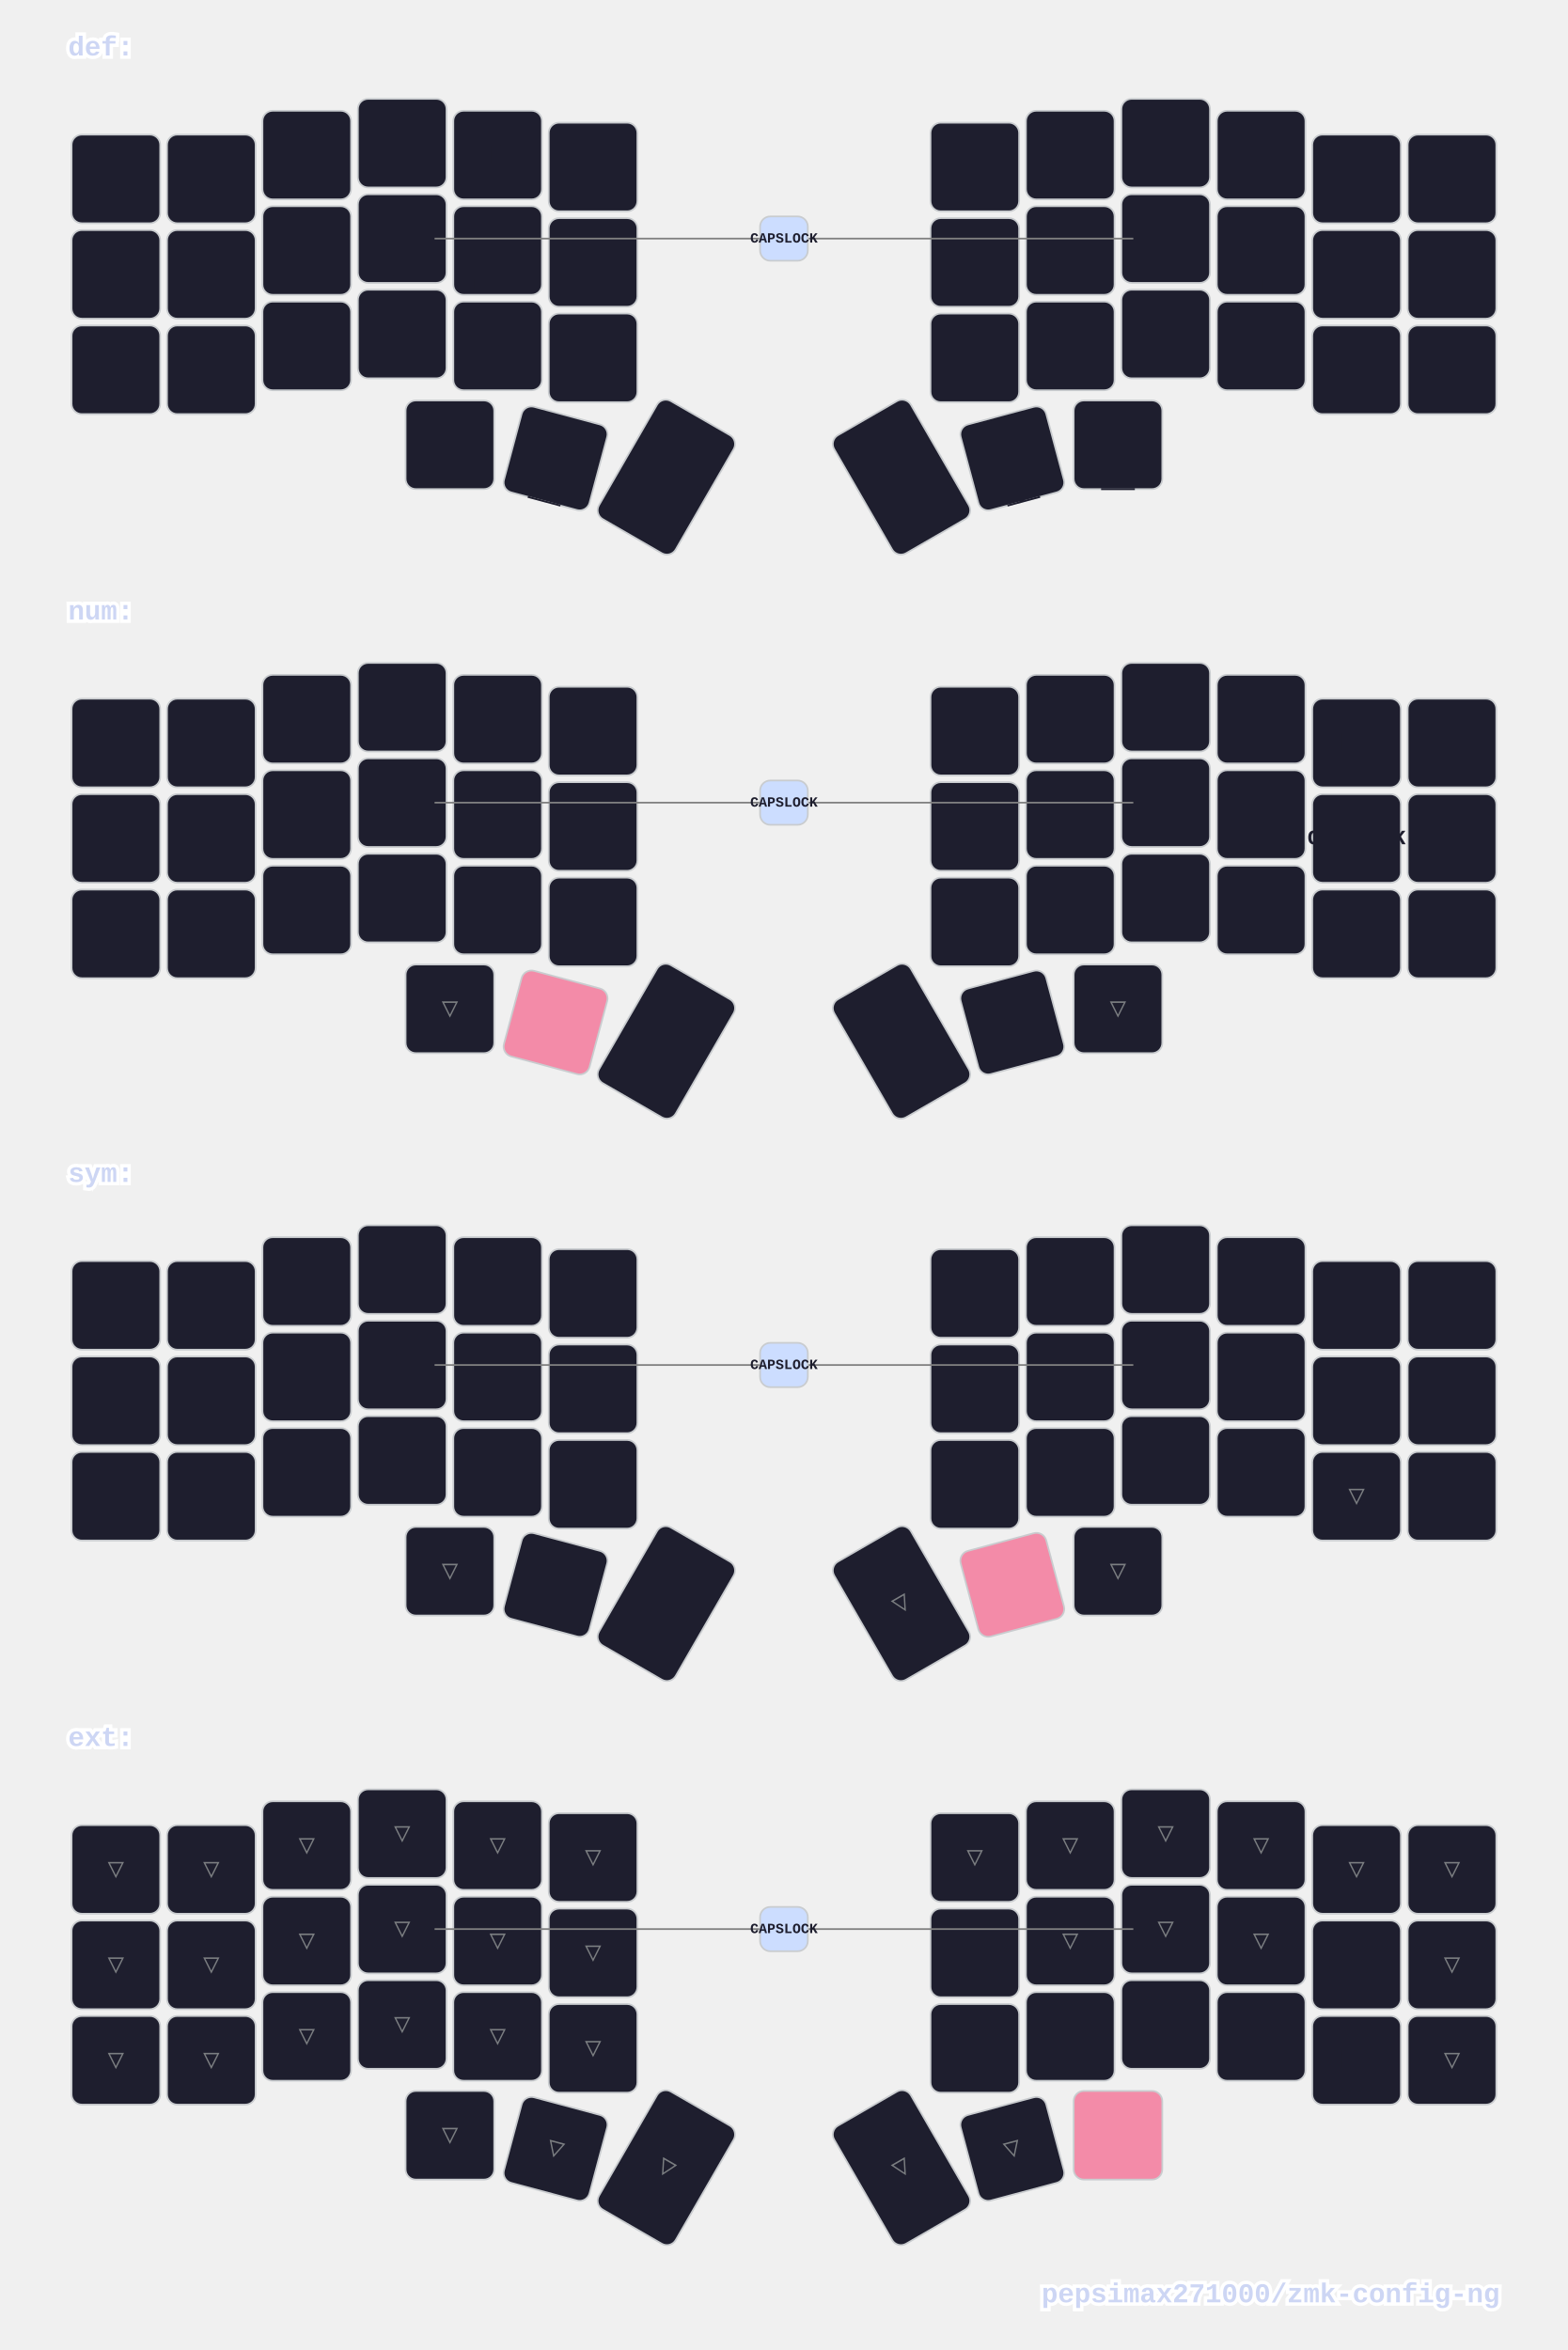
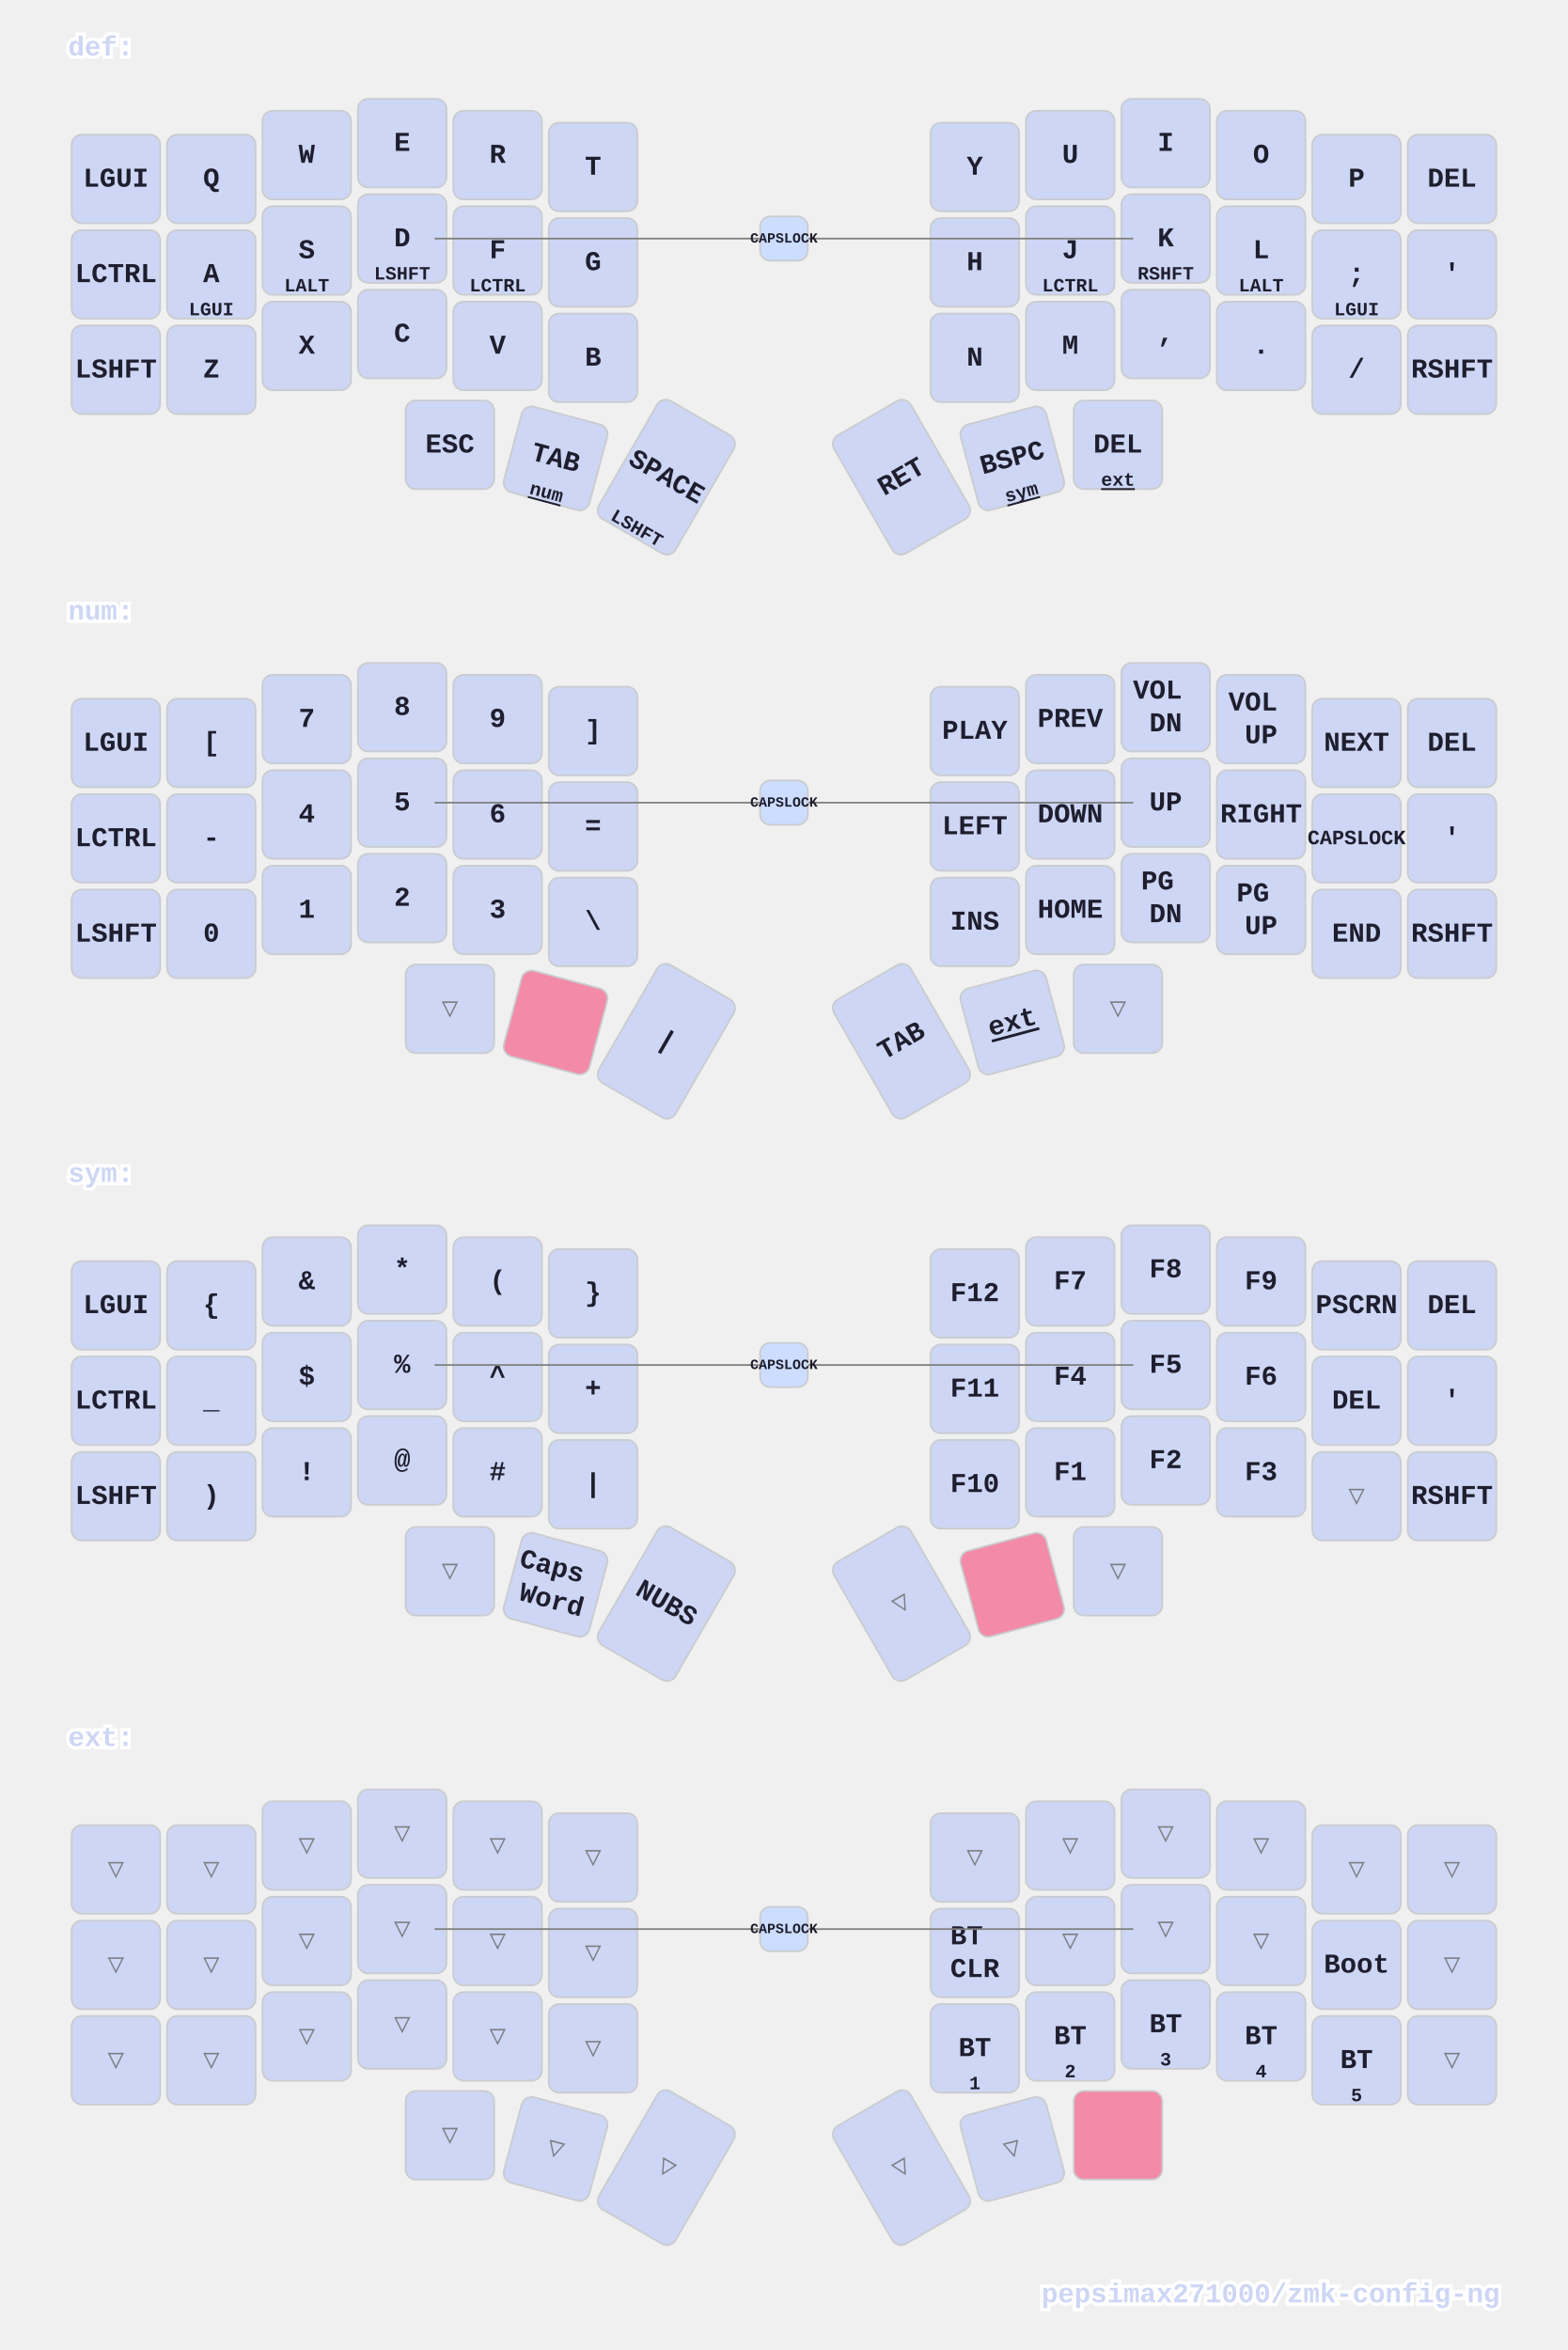
<svg xmlns="http://www.w3.org/2000/svg" width="920" height="1379" viewBox="0 0 920 1379" class="keymap">
  <style>/* inherit to force styles through use tags */
svg path {
    fill: inherit;
}

/* font and background color specifications */
svg.keymap {
    font-family: SFMono-Regular,Consolas,Liberation Mono,Menlo,monospace;
    font-size: 14px;
    font-kerning: normal;
    text-rendering: optimizeLegibility;
    fill: #24292e;
}

/* default key styling */
rect.key {
    fill: #f6f8fa;
}

rect.key, rect.combo {
    stroke: #c9cccf;
    stroke-width: 1;
}

/* default key side styling, only used is draw_key_sides is set */
rect.side {
    filter: brightness(90%);
}

/* color accent for combo boxes */
rect.combo, rect.combo-separate {
    fill: #cdf;
}

/* color accent for held keys */
rect.held, rect.combo.held {
    fill: #fdd;
}

/* color accent for ghost (optional) keys */
rect.ghost, rect.combo.ghost {
    stroke-dasharray: 4, 4;
    stroke-width: 2;
}

text {
    text-anchor: middle;
    dominant-baseline: middle;
}

/* styling for layer labels */
text.label {
    font-weight: bold;
    text-anchor: start;
    stroke: white;
    stroke-width: 4;
    paint-order: stroke;
}

/* styling for optional footer */
text.footer {
    text-anchor: end;
    dominant-baseline: auto;
    stroke: white;
    stroke-width: 4;
    paint-order: stroke;
}

/* styling for combo tap, and key non-tap label text */
text.combo, text.hold, text.shifted, text.left, text.right, text.tl, text.tr, text.bl, text.br {
    font-size: 11px;
}

text.hold, text.bl, text.br {
    text-anchor: middle;
    dominant-baseline: auto;
}

text.shifted, text.tl, text.tr {
    text-anchor: middle;
    dominant-baseline: hanging;
}

text.left, text.tl, text.bl {
    text-anchor: start;
}

text.right, text.tr, text.br {
    text-anchor: end;
}

text.layer-activator {
    text-decoration: underline;
}

/* styling for hold/shifted label text in combo box */
text.combo.hold, text.combo.shifted, text.combo.left, text.combo.right {
    font-size: 8px;
}

/* lighter symbol for transparent keys */
text.trans {
    fill: #7b7e81;
}

/* styling for combo dendrons */
path.combo {
    stroke-width: 1;
    stroke: gray;
    fill: none;
}

/* Start Tabler Icons Cleanup */
/* cannot use height/width with glyphs */
.icon-tabler &gt; path {
    fill: inherit;
    stroke: inherit;
    stroke-width: 2;
}
/* hide tabler's default box */
.icon-tabler &gt; path[stroke="none"][fill="none"] {
    visibility: hidden;
}
/* End Tabler Icons Cleanup */

/* For default sytles, see https://github.com/caksoylar/keymap-drawer/blob/main/keymap_drawer/config.py#L85 */

svg.keymap {
  font-family: Ubuntu Mono, Inconsolata, Consolas, Liberation Mono, Menlo, monospace;
  font-size: 16px;
  font-weight: bold;
  text-rendering: optimizeLegibility;
  fill: #1e1e2e;
}

/* Color accent for held keys
red = #f38ba8
green = #a6e3a1
blue = #89b4fa
yellow = #f9e2af
cyan = #94e2d5
magenta = #cba6f7
white = #cdd6f4
black = #11111b
grey = #1e1825
light grey = #9399b2
#fab387
*/
rect.key {
-     fill: #1e1e2e;
+     fill: #cdd6f4;
}
rect.held, rect.combo.held {
    fill: #f38ba8;
}
text.label, text.footer {
    fill: #cdd6f4;
}

/* Technique borrowed and extended from https://github.com/englmaxi/zmk-config/blob/master/keymap-drawer/config.yaml */
.sym_sub_text.tap {
  translate: -5px 2px;
  font-size: 20px;
}
.sym_sub_text.shifted {
  translate: 10px 13px;
  font-size: 10px;
  opacity: 1.0;
}
.combo.sym_sub_text.tap {
  translate: -1px 1px;
}
.combo.sym_sub_text.shifted {
  translate: 7px 5px;
  font-size: 10px;
  opacity: 1.0;
}

/* Toggle */
.toggle.shifted {
  translate: -10px 12px;
}

.toggle.hold {
  translate: 13px -23px;
}

/* Variant for tap-dances */
.tap_dance.tap {
  translate: -7px 0px;
  font-size: 12px;
}
.tap_dance.shifted {
  translate: 7px 17px;
  font-size: 12px;
  opacity: 1.0;
}

/* Variant for symbol next to symbol */
.sym_by_sym.tap {
  translate: -6px 0px;
}
.sym_by_sym.shifted {
  translate: 10px 12px;
  opacity: 1.0;
}

.combo.sym_by_sym.tap {
  translate: -35px 0px;
}
.combo.sym_by_sym.shifted {
  translate: 35px 20px;
  opacity: 1.0;
}

.combo.sym_by_sym.hold {
  visibility: hidden;
}

/* hide hold box for combo sym_by_sym */
.combo.sym_by_sym.hold &gt; path[stroke="none"][fill="none"] {
  visibility: hidden;
}
</style>
  <g transform="translate(40, 0)" class="layer-def">
    <text x="0" y="28" class="label" id="def">def:</text>
    <g transform="translate(0, 56)">
      <g transform="translate(28, 49)" class="key keypos-0">
        <rect rx="6" ry="6" x="-26" y="-26" width="52" height="52" class="key" />
        <text x="0" y="0" class="key tap">LGUI</text>
      </g>
      <g transform="translate(84, 49)" class="key keypos-1">
        <rect rx="6" ry="6" x="-26" y="-26" width="52" height="52" class="key" />
        <text x="0" y="0" class="key tap">Q</text>
      </g>
      <g transform="translate(140, 35)" class="key keypos-2">
        <rect rx="6" ry="6" x="-26" y="-26" width="52" height="52" class="key" />
        <text x="0" y="0" class="key tap">W</text>
      </g>
      <g transform="translate(196, 28)" class="key keypos-3">
        <rect rx="6" ry="6" x="-26" y="-26" width="52" height="52" class="key" />
        <text x="0" y="0" class="key tap">E</text>
      </g>
      <g transform="translate(252, 35)" class="key keypos-4">
        <rect rx="6" ry="6" x="-26" y="-26" width="52" height="52" class="key" />
        <text x="0" y="0" class="key tap">R</text>
      </g>
      <g transform="translate(308, 42)" class="key keypos-5">
        <rect rx="6" ry="6" x="-26" y="-26" width="52" height="52" class="key" />
        <text x="0" y="0" class="key tap">T</text>
      </g>
      <g transform="translate(532, 42)" class="key keypos-6">
        <rect rx="6" ry="6" x="-26" y="-26" width="52" height="52" class="key" />
        <text x="0" y="0" class="key tap">Y</text>
      </g>
      <g transform="translate(588, 35)" class="key keypos-7">
        <rect rx="6" ry="6" x="-26" y="-26" width="52" height="52" class="key" />
        <text x="0" y="0" class="key tap">U</text>
      </g>
      <g transform="translate(644, 28)" class="key keypos-8">
        <rect rx="6" ry="6" x="-26" y="-26" width="52" height="52" class="key" />
        <text x="0" y="0" class="key tap">I</text>
      </g>
      <g transform="translate(700, 35)" class="key keypos-9">
        <rect rx="6" ry="6" x="-26" y="-26" width="52" height="52" class="key" />
        <text x="0" y="0" class="key tap">O</text>
      </g>
      <g transform="translate(756, 49)" class="key keypos-10">
        <rect rx="6" ry="6" x="-26" y="-26" width="52" height="52" class="key" />
        <text x="0" y="0" class="key tap">P</text>
      </g>
      <g transform="translate(812, 49)" class="key keypos-11">
        <rect rx="6" ry="6" x="-26" y="-26" width="52" height="52" class="key" />
        <text x="0" y="0" class="key tap">DEL</text>
      </g>
      <g transform="translate(28, 105)" class="key keypos-12">
        <rect rx="6" ry="6" x="-26" y="-26" width="52" height="52" class="key" />
        <text x="0" y="0" class="key tap">LCTRL</text>
      </g>
      <g transform="translate(84, 105)" class="key keypos-13">
        <rect rx="6" ry="6" x="-26" y="-26" width="52" height="52" class="key" />
        <text x="0" y="0" class="key tap">A</text>
        <text x="0" y="24" class="key hold">LGUI</text>
      </g>
      <g transform="translate(140, 91)" class="key keypos-14">
        <rect rx="6" ry="6" x="-26" y="-26" width="52" height="52" class="key" />
        <text x="0" y="0" class="key tap">S</text>
        <text x="0" y="24" class="key hold">LALT</text>
      </g>
      <g transform="translate(196, 84)" class="key keypos-15">
        <rect rx="6" ry="6" x="-26" y="-26" width="52" height="52" class="key" />
        <text x="0" y="0" class="key tap">D</text>
        <text x="0" y="24" class="key hold">LSHFT</text>
      </g>
      <g transform="translate(252, 91)" class="key keypos-16">
        <rect rx="6" ry="6" x="-26" y="-26" width="52" height="52" class="key" />
        <text x="0" y="0" class="key tap">F</text>
        <text x="0" y="24" class="key hold">LCTRL</text>
      </g>
      <g transform="translate(308, 98)" class="key keypos-17">
        <rect rx="6" ry="6" x="-26" y="-26" width="52" height="52" class="key" />
        <text x="0" y="0" class="key tap">G</text>
      </g>
      <g transform="translate(532, 98)" class="key keypos-18">
        <rect rx="6" ry="6" x="-26" y="-26" width="52" height="52" class="key" />
        <text x="0" y="0" class="key tap">H</text>
      </g>
      <g transform="translate(588, 91)" class="key keypos-19">
        <rect rx="6" ry="6" x="-26" y="-26" width="52" height="52" class="key" />
        <text x="0" y="0" class="key tap">J</text>
        <text x="0" y="24" class="key hold">LCTRL</text>
      </g>
      <g transform="translate(644, 84)" class="key keypos-20">
        <rect rx="6" ry="6" x="-26" y="-26" width="52" height="52" class="key" />
        <text x="0" y="0" class="key tap">K</text>
        <text x="0" y="24" class="key hold">RSHFT</text>
      </g>
      <g transform="translate(700, 91)" class="key keypos-21">
        <rect rx="6" ry="6" x="-26" y="-26" width="52" height="52" class="key" />
        <text x="0" y="0" class="key tap">L</text>
        <text x="0" y="24" class="key hold">LALT</text>
      </g>
      <g transform="translate(756, 105)" class="key keypos-22">
        <rect rx="6" ry="6" x="-26" y="-26" width="52" height="52" class="key" />
        <text x="0" y="0" class="key tap">;</text>
        <text x="0" y="24" class="key hold">LGUI</text>
      </g>
      <g transform="translate(812, 105)" class="key keypos-23">
        <rect rx="6" ry="6" x="-26" y="-26" width="52" height="52" class="key" />
        <text x="0" y="0" class="key tap">'</text>
      </g>
      <g transform="translate(28, 161)" class="key keypos-24">
        <rect rx="6" ry="6" x="-26" y="-26" width="52" height="52" class="key" />
        <text x="0" y="0" class="key tap">LSHFT</text>
      </g>
      <g transform="translate(84, 161)" class="key keypos-25">
        <rect rx="6" ry="6" x="-26" y="-26" width="52" height="52" class="key" />
        <text x="0" y="0" class="key tap">Z</text>
      </g>
      <g transform="translate(140, 147)" class="key keypos-26">
        <rect rx="6" ry="6" x="-26" y="-26" width="52" height="52" class="key" />
        <text x="0" y="0" class="key tap">X</text>
      </g>
      <g transform="translate(196, 140)" class="key keypos-27">
        <rect rx="6" ry="6" x="-26" y="-26" width="52" height="52" class="key" />
        <text x="0" y="0" class="key tap">C</text>
      </g>
      <g transform="translate(252, 147)" class="key keypos-28">
        <rect rx="6" ry="6" x="-26" y="-26" width="52" height="52" class="key" />
        <text x="0" y="0" class="key tap">V</text>
      </g>
      <g transform="translate(308, 154)" class="key keypos-29">
        <rect rx="6" ry="6" x="-26" y="-26" width="52" height="52" class="key" />
        <text x="0" y="0" class="key tap">B</text>
      </g>
      <g transform="translate(532, 154)" class="key keypos-30">
        <rect rx="6" ry="6" x="-26" y="-26" width="52" height="52" class="key" />
        <text x="0" y="0" class="key tap">N</text>
      </g>
      <g transform="translate(588, 147)" class="key keypos-31">
        <rect rx="6" ry="6" x="-26" y="-26" width="52" height="52" class="key" />
        <text x="0" y="0" class="key tap">M</text>
      </g>
      <g transform="translate(644, 140)" class="key keypos-32">
        <rect rx="6" ry="6" x="-26" y="-26" width="52" height="52" class="key" />
        <text x="0" y="0" class="key tap">,</text>
      </g>
      <g transform="translate(700, 147)" class="key keypos-33">
        <rect rx="6" ry="6" x="-26" y="-26" width="52" height="52" class="key" />
        <text x="0" y="0" class="key tap">.</text>
      </g>
      <g transform="translate(756, 161)" class="key keypos-34">
        <rect rx="6" ry="6" x="-26" y="-26" width="52" height="52" class="key" />
        <text x="0" y="0" class="key tap">/</text>
      </g>
      <g transform="translate(812, 161)" class="key keypos-35">
        <rect rx="6" ry="6" x="-26" y="-26" width="52" height="52" class="key" />
        <text x="0" y="0" class="key tap">RSHFT</text>
      </g>
      <g transform="translate(224, 205)" class="key keypos-36">
        <rect rx="6" ry="6" x="-26" y="-26" width="52" height="52" class="key" />
        <text x="0" y="0" class="key tap">ESC</text>
      </g>
      <g transform="translate(286, 213) rotate(15.0)" class="key keypos-37">
        <rect rx="6" ry="6" x="-26" y="-26" width="52" height="52" class="key" />
        <text x="0" y="0" class="key tap">TAB</text>
        <a href="#num">
          <text x="0" y="24" class="key hold layer-activator">num</text>
        </a>
      </g>
      <g transform="translate(351, 224) rotate(30.0)" class="key keypos-38">
        <rect rx="6" ry="6" x="-26" y="-40" width="52" height="80" class="key" />
        <text x="0" y="0" class="key tap">SPACE</text>
        <text x="0" y="38" class="key hold">LSHFT</text>
      </g>
      <g transform="translate(489, 224) rotate(-30.0)" class="key keypos-39">
        <rect rx="6" ry="6" x="-26" y="-40" width="52" height="80" class="key" />
        <text x="0" y="0" class="key tap">RET</text>
      </g>
      <g transform="translate(554, 213) rotate(-15.0)" class="key keypos-40">
        <rect rx="6" ry="6" x="-26" y="-26" width="52" height="52" class="key" />
        <text x="0" y="0" class="key tap">BSPC</text>
        <a href="#sym">
          <text x="0" y="24" class="key hold layer-activator">sym</text>
        </a>
      </g>
      <g transform="translate(616, 205)" class="key keypos-41">
        <rect rx="6" ry="6" x="-26" y="-26" width="52" height="52" class="key" />
        <text x="0" y="0" class="key tap">DEL</text>
        <a href="#ext">
          <text x="0" y="24" class="key hold layer-activator">ext</text>
        </a>
      </g>
      <g class="combo combopos-0">
        <path d="M420,84 l-205,0" class="combo" />
        <path d="M420,84 l205,0" class="combo" />
        <rect rx="6" ry="6" x="406" y="71" width="28" height="26" class="combo" />
        <text x="420" y="84" class="combo tap">
          <tspan style="font-size: 75%">CAPSLOCK</tspan>
        </text>
      </g>
    </g>
  </g>
  <g transform="translate(40, 331)" class="layer-num">
    <text x="0" y="28" class="label" id="num">num:</text>
    <g transform="translate(0, 56)">
      <g transform="translate(28, 49)" class="key keypos-0">
        <rect rx="6" ry="6" x="-26" y="-26" width="52" height="52" class="key" />
        <text x="0" y="0" class="key tap">LGUI</text>
      </g>
      <g transform="translate(84, 49)" class="key keypos-1">
        <rect rx="6" ry="6" x="-26" y="-26" width="52" height="52" class="key" />
        <text x="0" y="0" class="key tap">[</text>
      </g>
      <g transform="translate(140, 35)" class="key keypos-2">
        <rect rx="6" ry="6" x="-26" y="-26" width="52" height="52" class="key" />
        <text x="0" y="0" class="key tap">7</text>
      </g>
      <g transform="translate(196, 28)" class="key keypos-3">
        <rect rx="6" ry="6" x="-26" y="-26" width="52" height="52" class="key" />
        <text x="0" y="0" class="key tap">8</text>
      </g>
      <g transform="translate(252, 35)" class="key keypos-4">
        <rect rx="6" ry="6" x="-26" y="-26" width="52" height="52" class="key" />
        <text x="0" y="0" class="key tap">9</text>
      </g>
      <g transform="translate(308, 42)" class="key keypos-5">
        <rect rx="6" ry="6" x="-26" y="-26" width="52" height="52" class="key" />
        <text x="0" y="0" class="key tap">]</text>
      </g>
      <g transform="translate(532, 42)" class="key keypos-6">
        <rect rx="6" ry="6" x="-26" y="-26" width="52" height="52" class="key" />
        <text x="0" y="0" class="key tap">PLAY</text>
      </g>
      <g transform="translate(588, 35)" class="key keypos-7">
        <rect rx="6" ry="6" x="-26" y="-26" width="52" height="52" class="key" />
        <text x="0" y="0" class="key tap">PREV</text>
      </g>
      <g transform="translate(644, 28)" class="key keypos-8">
        <rect rx="6" ry="6" x="-26" y="-26" width="52" height="52" class="key" />
        <text x="0" y="0" class="key tap">
          <tspan x="0" dy="-0.6em">VOL</tspan>
          <tspan x="0" dy="1.2em">DN</tspan>
        </text>
      </g>
      <g transform="translate(700, 35)" class="key keypos-9">
        <rect rx="6" ry="6" x="-26" y="-26" width="52" height="52" class="key" />
        <text x="0" y="0" class="key tap">
          <tspan x="0" dy="-0.6em">VOL</tspan>
          <tspan x="0" dy="1.2em">UP</tspan>
        </text>
      </g>
      <g transform="translate(756, 49)" class="key keypos-10">
        <rect rx="6" ry="6" x="-26" y="-26" width="52" height="52" class="key" />
        <text x="0" y="0" class="key tap">NEXT</text>
      </g>
      <g transform="translate(812, 49)" class="key keypos-11">
        <rect rx="6" ry="6" x="-26" y="-26" width="52" height="52" class="key" />
        <text x="0" y="0" class="key tap">DEL</text>
      </g>
      <g transform="translate(28, 105)" class="key keypos-12">
        <rect rx="6" ry="6" x="-26" y="-26" width="52" height="52" class="key" />
        <text x="0" y="0" class="key tap">LCTRL</text>
      </g>
      <g transform="translate(84, 105)" class="key keypos-13">
        <rect rx="6" ry="6" x="-26" y="-26" width="52" height="52" class="key" />
        <text x="0" y="0" class="key tap">-</text>
      </g>
      <g transform="translate(140, 91)" class="key keypos-14">
        <rect rx="6" ry="6" x="-26" y="-26" width="52" height="52" class="key" />
        <text x="0" y="0" class="key tap">4</text>
      </g>
      <g transform="translate(196, 84)" class="key keypos-15">
        <rect rx="6" ry="6" x="-26" y="-26" width="52" height="52" class="key" />
        <text x="0" y="0" class="key tap">5</text>
      </g>
      <g transform="translate(252, 91)" class="key keypos-16">
        <rect rx="6" ry="6" x="-26" y="-26" width="52" height="52" class="key" />
        <text x="0" y="0" class="key tap">6</text>
      </g>
      <g transform="translate(308, 98)" class="key keypos-17">
        <rect rx="6" ry="6" x="-26" y="-26" width="52" height="52" class="key" />
        <text x="0" y="0" class="key tap">=</text>
      </g>
      <g transform="translate(532, 98)" class="key keypos-18">
        <rect rx="6" ry="6" x="-26" y="-26" width="52" height="52" class="key" />
        <text x="0" y="0" class="key tap">LEFT</text>
      </g>
      <g transform="translate(588, 91)" class="key keypos-19">
        <rect rx="6" ry="6" x="-26" y="-26" width="52" height="52" class="key" />
        <text x="0" y="0" class="key tap">DOWN</text>
      </g>
      <g transform="translate(644, 84)" class="key keypos-20">
        <rect rx="6" ry="6" x="-26" y="-26" width="52" height="52" class="key" />
        <text x="0" y="0" class="key tap">UP</text>
      </g>
      <g transform="translate(700, 91)" class="key keypos-21">
        <rect rx="6" ry="6" x="-26" y="-26" width="52" height="52" class="key" />
        <text x="0" y="0" class="key tap">RIGHT</text>
      </g>
      <g transform="translate(756, 105)" class="key keypos-22">
        <rect rx="6" ry="6" x="-26" y="-26" width="52" height="52" class="key" />
        <text x="0" y="0" class="key tap">
          <tspan style="font-size: 75%">CAPSLOCK</tspan>
        </text>
      </g>
      <g transform="translate(812, 105)" class="key keypos-23">
        <rect rx="6" ry="6" x="-26" y="-26" width="52" height="52" class="key" />
        <text x="0" y="0" class="key tap">'</text>
      </g>
      <g transform="translate(28, 161)" class="key keypos-24">
        <rect rx="6" ry="6" x="-26" y="-26" width="52" height="52" class="key" />
        <text x="0" y="0" class="key tap">LSHFT</text>
      </g>
      <g transform="translate(84, 161)" class="key keypos-25">
        <rect rx="6" ry="6" x="-26" y="-26" width="52" height="52" class="key" />
        <text x="0" y="0" class="key tap">0</text>
      </g>
      <g transform="translate(140, 147)" class="key keypos-26">
        <rect rx="6" ry="6" x="-26" y="-26" width="52" height="52" class="key" />
        <text x="0" y="0" class="key tap">1</text>
      </g>
      <g transform="translate(196, 140)" class="key keypos-27">
        <rect rx="6" ry="6" x="-26" y="-26" width="52" height="52" class="key" />
        <text x="0" y="0" class="key tap">2</text>
      </g>
      <g transform="translate(252, 147)" class="key keypos-28">
        <rect rx="6" ry="6" x="-26" y="-26" width="52" height="52" class="key" />
        <text x="0" y="0" class="key tap">3</text>
      </g>
      <g transform="translate(308, 154)" class="key keypos-29">
        <rect rx="6" ry="6" x="-26" y="-26" width="52" height="52" class="key" />
        <text x="0" y="0" class="key tap">\</text>
      </g>
      <g transform="translate(532, 154)" class="key keypos-30">
        <rect rx="6" ry="6" x="-26" y="-26" width="52" height="52" class="key" />
        <text x="0" y="0" class="key tap">INS</text>
      </g>
      <g transform="translate(588, 147)" class="key keypos-31">
        <rect rx="6" ry="6" x="-26" y="-26" width="52" height="52" class="key" />
        <text x="0" y="0" class="key tap">HOME</text>
      </g>
      <g transform="translate(644, 140)" class="key keypos-32">
        <rect rx="6" ry="6" x="-26" y="-26" width="52" height="52" class="key" />
        <text x="0" y="0" class="key tap">
          <tspan x="0" dy="-0.6em">PG</tspan>
          <tspan x="0" dy="1.2em">DN</tspan>
        </text>
      </g>
      <g transform="translate(700, 147)" class="key keypos-33">
        <rect rx="6" ry="6" x="-26" y="-26" width="52" height="52" class="key" />
        <text x="0" y="0" class="key tap">
          <tspan x="0" dy="-0.6em">PG</tspan>
          <tspan x="0" dy="1.2em">UP</tspan>
        </text>
      </g>
      <g transform="translate(756, 161)" class="key keypos-34">
        <rect rx="6" ry="6" x="-26" y="-26" width="52" height="52" class="key" />
        <text x="0" y="0" class="key tap">END</text>
      </g>
      <g transform="translate(812, 161)" class="key keypos-35">
        <rect rx="6" ry="6" x="-26" y="-26" width="52" height="52" class="key" />
        <text x="0" y="0" class="key tap">RSHFT</text>
      </g>
      <g transform="translate(224, 205)" class="key trans keypos-36">
        <rect rx="6" ry="6" x="-26" y="-26" width="52" height="52" class="key trans" />
        <text x="0" y="0" class="key trans tap">▽</text>
      </g>
      <g transform="translate(286, 213) rotate(15.0)" class="key held keypos-37">
        <rect rx="6" ry="6" x="-26" y="-26" width="52" height="52" class="key held" />
      </g>
      <g transform="translate(351, 224) rotate(30.0)" class="key keypos-38">
        <rect rx="6" ry="6" x="-26" y="-40" width="52" height="80" class="key" />
        <text x="0" y="0" class="key tap">|</text>
      </g>
      <g transform="translate(489, 224) rotate(-30.0)" class="key keypos-39">
        <rect rx="6" ry="6" x="-26" y="-40" width="52" height="80" class="key" />
        <text x="0" y="0" class="key tap">TAB</text>
      </g>
      <g transform="translate(554, 213) rotate(-15.0)" class="key keypos-40">
        <rect rx="6" ry="6" x="-26" y="-26" width="52" height="52" class="key" />
        <a href="#ext">
          <text x="0" y="0" class="key tap layer-activator">ext</text>
        </a>
      </g>
      <g transform="translate(616, 205)" class="key trans keypos-41">
        <rect rx="6" ry="6" x="-26" y="-26" width="52" height="52" class="key trans" />
        <text x="0" y="0" class="key trans tap">▽</text>
      </g>
      <g class="combo combopos-0">
        <path d="M420,84 l-205,0" class="combo" />
        <path d="M420,84 l205,0" class="combo" />
        <rect rx="6" ry="6" x="406" y="71" width="28" height="26" class="combo" />
        <text x="420" y="84" class="combo tap">
          <tspan style="font-size: 75%">CAPSLOCK</tspan>
        </text>
      </g>
    </g>
  </g>
  <g transform="translate(40, 661)" class="layer-sym">
    <text x="0" y="28" class="label" id="sym">sym:</text>
    <g transform="translate(0, 56)">
      <g transform="translate(28, 49)" class="key keypos-0">
        <rect rx="6" ry="6" x="-26" y="-26" width="52" height="52" class="key" />
        <text x="0" y="0" class="key tap">LGUI</text>
      </g>
      <g transform="translate(84, 49)" class="key keypos-1">
        <rect rx="6" ry="6" x="-26" y="-26" width="52" height="52" class="key" />
        <text x="0" y="0" class="key tap">{</text>
      </g>
      <g transform="translate(140, 35)" class="key keypos-2">
        <rect rx="6" ry="6" x="-26" y="-26" width="52" height="52" class="key" />
        <text x="0" y="0" class="key tap">&amp;</text>
      </g>
      <g transform="translate(196, 28)" class="key keypos-3">
        <rect rx="6" ry="6" x="-26" y="-26" width="52" height="52" class="key" />
        <text x="0" y="0" class="key tap">*</text>
      </g>
      <g transform="translate(252, 35)" class="key keypos-4">
        <rect rx="6" ry="6" x="-26" y="-26" width="52" height="52" class="key" />
        <text x="0" y="0" class="key tap">(</text>
      </g>
      <g transform="translate(308, 42)" class="key keypos-5">
        <rect rx="6" ry="6" x="-26" y="-26" width="52" height="52" class="key" />
        <text x="0" y="0" class="key tap">}</text>
      </g>
      <g transform="translate(532, 42)" class="key keypos-6">
        <rect rx="6" ry="6" x="-26" y="-26" width="52" height="52" class="key" />
        <text x="0" y="0" class="key tap">F12</text>
      </g>
      <g transform="translate(588, 35)" class="key keypos-7">
        <rect rx="6" ry="6" x="-26" y="-26" width="52" height="52" class="key" />
        <text x="0" y="0" class="key tap">F7</text>
      </g>
      <g transform="translate(644, 28)" class="key keypos-8">
        <rect rx="6" ry="6" x="-26" y="-26" width="52" height="52" class="key" />
        <text x="0" y="0" class="key tap">F8</text>
      </g>
      <g transform="translate(700, 35)" class="key keypos-9">
        <rect rx="6" ry="6" x="-26" y="-26" width="52" height="52" class="key" />
        <text x="0" y="0" class="key tap">F9</text>
      </g>
      <g transform="translate(756, 49)" class="key keypos-10">
        <rect rx="6" ry="6" x="-26" y="-26" width="52" height="52" class="key" />
        <text x="0" y="0" class="key tap">PSCRN</text>
      </g>
      <g transform="translate(812, 49)" class="key keypos-11">
        <rect rx="6" ry="6" x="-26" y="-26" width="52" height="52" class="key" />
        <text x="0" y="0" class="key tap">DEL</text>
      </g>
      <g transform="translate(28, 105)" class="key keypos-12">
        <rect rx="6" ry="6" x="-26" y="-26" width="52" height="52" class="key" />
        <text x="0" y="0" class="key tap">LCTRL</text>
      </g>
      <g transform="translate(84, 105)" class="key keypos-13">
        <rect rx="6" ry="6" x="-26" y="-26" width="52" height="52" class="key" />
        <text x="0" y="0" class="key tap">_</text>
      </g>
      <g transform="translate(140, 91)" class="key keypos-14">
        <rect rx="6" ry="6" x="-26" y="-26" width="52" height="52" class="key" />
        <text x="0" y="0" class="key tap">$</text>
      </g>
      <g transform="translate(196, 84)" class="key keypos-15">
        <rect rx="6" ry="6" x="-26" y="-26" width="52" height="52" class="key" />
        <text x="0" y="0" class="key tap">%</text>
      </g>
      <g transform="translate(252, 91)" class="key keypos-16">
        <rect rx="6" ry="6" x="-26" y="-26" width="52" height="52" class="key" />
        <text x="0" y="0" class="key tap">^</text>
      </g>
      <g transform="translate(308, 98)" class="key keypos-17">
        <rect rx="6" ry="6" x="-26" y="-26" width="52" height="52" class="key" />
        <text x="0" y="0" class="key tap">+</text>
      </g>
      <g transform="translate(532, 98)" class="key keypos-18">
        <rect rx="6" ry="6" x="-26" y="-26" width="52" height="52" class="key" />
        <text x="0" y="0" class="key tap">F11</text>
      </g>
      <g transform="translate(588, 91)" class="key keypos-19">
        <rect rx="6" ry="6" x="-26" y="-26" width="52" height="52" class="key" />
        <text x="0" y="0" class="key tap">F4</text>
      </g>
      <g transform="translate(644, 84)" class="key keypos-20">
        <rect rx="6" ry="6" x="-26" y="-26" width="52" height="52" class="key" />
        <text x="0" y="0" class="key tap">F5</text>
      </g>
      <g transform="translate(700, 91)" class="key keypos-21">
        <rect rx="6" ry="6" x="-26" y="-26" width="52" height="52" class="key" />
        <text x="0" y="0" class="key tap">F6</text>
      </g>
      <g transform="translate(756, 105)" class="key keypos-22">
        <rect rx="6" ry="6" x="-26" y="-26" width="52" height="52" class="key" />
        <text x="0" y="0" class="key tap">DEL</text>
      </g>
      <g transform="translate(812, 105)" class="key keypos-23">
        <rect rx="6" ry="6" x="-26" y="-26" width="52" height="52" class="key" />
        <text x="0" y="0" class="key tap">'</text>
      </g>
      <g transform="translate(28, 161)" class="key keypos-24">
        <rect rx="6" ry="6" x="-26" y="-26" width="52" height="52" class="key" />
        <text x="0" y="0" class="key tap">LSHFT</text>
      </g>
      <g transform="translate(84, 161)" class="key keypos-25">
        <rect rx="6" ry="6" x="-26" y="-26" width="52" height="52" class="key" />
        <text x="0" y="0" class="key tap">)</text>
      </g>
      <g transform="translate(140, 147)" class="key keypos-26">
        <rect rx="6" ry="6" x="-26" y="-26" width="52" height="52" class="key" />
        <text x="0" y="0" class="key tap">!</text>
      </g>
      <g transform="translate(196, 140)" class="key keypos-27">
        <rect rx="6" ry="6" x="-26" y="-26" width="52" height="52" class="key" />
        <text x="0" y="0" class="key tap">@</text>
      </g>
      <g transform="translate(252, 147)" class="key keypos-28">
        <rect rx="6" ry="6" x="-26" y="-26" width="52" height="52" class="key" />
        <text x="0" y="0" class="key tap">#</text>
      </g>
      <g transform="translate(308, 154)" class="key keypos-29">
        <rect rx="6" ry="6" x="-26" y="-26" width="52" height="52" class="key" />
        <text x="0" y="0" class="key tap">|</text>
      </g>
      <g transform="translate(532, 154)" class="key keypos-30">
        <rect rx="6" ry="6" x="-26" y="-26" width="52" height="52" class="key" />
        <text x="0" y="0" class="key tap">F10</text>
      </g>
      <g transform="translate(588, 147)" class="key keypos-31">
        <rect rx="6" ry="6" x="-26" y="-26" width="52" height="52" class="key" />
        <text x="0" y="0" class="key tap">F1</text>
      </g>
      <g transform="translate(644, 140)" class="key keypos-32">
        <rect rx="6" ry="6" x="-26" y="-26" width="52" height="52" class="key" />
        <text x="0" y="0" class="key tap">F2</text>
      </g>
      <g transform="translate(700, 147)" class="key keypos-33">
        <rect rx="6" ry="6" x="-26" y="-26" width="52" height="52" class="key" />
        <text x="0" y="0" class="key tap">F3</text>
      </g>
      <g transform="translate(756, 161)" class="key trans keypos-34">
        <rect rx="6" ry="6" x="-26" y="-26" width="52" height="52" class="key trans" />
        <text x="0" y="0" class="key trans tap">▽</text>
      </g>
      <g transform="translate(812, 161)" class="key keypos-35">
        <rect rx="6" ry="6" x="-26" y="-26" width="52" height="52" class="key" />
        <text x="0" y="0" class="key tap">RSHFT</text>
      </g>
      <g transform="translate(224, 205)" class="key trans keypos-36">
        <rect rx="6" ry="6" x="-26" y="-26" width="52" height="52" class="key trans" />
        <text x="0" y="0" class="key trans tap">▽</text>
      </g>
      <g transform="translate(286, 213) rotate(15.0)" class="key keypos-37">
        <rect rx="6" ry="6" x="-26" y="-26" width="52" height="52" class="key" />
        <text x="0" y="0" class="key tap">
          <tspan x="0" dy="-0.6em">Caps</tspan>
          <tspan x="0" dy="1.2em">Word</tspan>
        </text>
      </g>
      <g transform="translate(351, 224) rotate(30.0)" class="key keypos-38">
        <rect rx="6" ry="6" x="-26" y="-40" width="52" height="80" class="key" />
        <text x="0" y="0" class="key tap">NUBS</text>
      </g>
      <g transform="translate(489, 224) rotate(-30.0)" class="key trans keypos-39">
        <rect rx="6" ry="6" x="-26" y="-40" width="52" height="80" class="key trans" />
        <text x="0" y="0" class="key trans tap">▽</text>
      </g>
      <g transform="translate(554, 213) rotate(-15.0)" class="key held keypos-40">
        <rect rx="6" ry="6" x="-26" y="-26" width="52" height="52" class="key held" />
      </g>
      <g transform="translate(616, 205)" class="key trans keypos-41">
        <rect rx="6" ry="6" x="-26" y="-26" width="52" height="52" class="key trans" />
        <text x="0" y="0" class="key trans tap">▽</text>
      </g>
      <g class="combo combopos-0">
        <path d="M420,84 l-205,0" class="combo" />
        <path d="M420,84 l205,0" class="combo" />
        <rect rx="6" ry="6" x="406" y="71" width="28" height="26" class="combo" />
        <text x="420" y="84" class="combo tap">
          <tspan style="font-size: 75%">CAPSLOCK</tspan>
        </text>
      </g>
    </g>
  </g>
  <g transform="translate(40, 992)" class="layer-ext">
    <text x="0" y="28" class="label" id="ext">ext:</text>
    <g transform="translate(0, 56)">
      <g transform="translate(28, 49)" class="key trans keypos-0">
        <rect rx="6" ry="6" x="-26" y="-26" width="52" height="52" class="key trans" />
        <text x="0" y="0" class="key trans tap">▽</text>
      </g>
      <g transform="translate(84, 49)" class="key trans keypos-1">
        <rect rx="6" ry="6" x="-26" y="-26" width="52" height="52" class="key trans" />
        <text x="0" y="0" class="key trans tap">▽</text>
      </g>
      <g transform="translate(140, 35)" class="key trans keypos-2">
        <rect rx="6" ry="6" x="-26" y="-26" width="52" height="52" class="key trans" />
        <text x="0" y="0" class="key trans tap">▽</text>
      </g>
      <g transform="translate(196, 28)" class="key trans keypos-3">
        <rect rx="6" ry="6" x="-26" y="-26" width="52" height="52" class="key trans" />
        <text x="0" y="0" class="key trans tap">▽</text>
      </g>
      <g transform="translate(252, 35)" class="key trans keypos-4">
        <rect rx="6" ry="6" x="-26" y="-26" width="52" height="52" class="key trans" />
        <text x="0" y="0" class="key trans tap">▽</text>
      </g>
      <g transform="translate(308, 42)" class="key trans keypos-5">
        <rect rx="6" ry="6" x="-26" y="-26" width="52" height="52" class="key trans" />
        <text x="0" y="0" class="key trans tap">▽</text>
      </g>
      <g transform="translate(532, 42)" class="key trans keypos-6">
        <rect rx="6" ry="6" x="-26" y="-26" width="52" height="52" class="key trans" />
        <text x="0" y="0" class="key trans tap">▽</text>
      </g>
      <g transform="translate(588, 35)" class="key trans keypos-7">
        <rect rx="6" ry="6" x="-26" y="-26" width="52" height="52" class="key trans" />
        <text x="0" y="0" class="key trans tap">▽</text>
      </g>
      <g transform="translate(644, 28)" class="key trans keypos-8">
        <rect rx="6" ry="6" x="-26" y="-26" width="52" height="52" class="key trans" />
        <text x="0" y="0" class="key trans tap">▽</text>
      </g>
      <g transform="translate(700, 35)" class="key trans keypos-9">
        <rect rx="6" ry="6" x="-26" y="-26" width="52" height="52" class="key trans" />
        <text x="0" y="0" class="key trans tap">▽</text>
      </g>
      <g transform="translate(756, 49)" class="key trans keypos-10">
        <rect rx="6" ry="6" x="-26" y="-26" width="52" height="52" class="key trans" />
        <text x="0" y="0" class="key trans tap">▽</text>
      </g>
      <g transform="translate(812, 49)" class="key trans keypos-11">
        <rect rx="6" ry="6" x="-26" y="-26" width="52" height="52" class="key trans" />
        <text x="0" y="0" class="key trans tap">▽</text>
      </g>
      <g transform="translate(28, 105)" class="key trans keypos-12">
        <rect rx="6" ry="6" x="-26" y="-26" width="52" height="52" class="key trans" />
        <text x="0" y="0" class="key trans tap">▽</text>
      </g>
      <g transform="translate(84, 105)" class="key trans keypos-13">
        <rect rx="6" ry="6" x="-26" y="-26" width="52" height="52" class="key trans" />
        <text x="0" y="0" class="key trans tap">▽</text>
      </g>
      <g transform="translate(140, 91)" class="key trans keypos-14">
        <rect rx="6" ry="6" x="-26" y="-26" width="52" height="52" class="key trans" />
        <text x="0" y="0" class="key trans tap">▽</text>
      </g>
      <g transform="translate(196, 84)" class="key trans keypos-15">
        <rect rx="6" ry="6" x="-26" y="-26" width="52" height="52" class="key trans" />
        <text x="0" y="0" class="key trans tap">▽</text>
      </g>
      <g transform="translate(252, 91)" class="key trans keypos-16">
        <rect rx="6" ry="6" x="-26" y="-26" width="52" height="52" class="key trans" />
        <text x="0" y="0" class="key trans tap">▽</text>
      </g>
      <g transform="translate(308, 98)" class="key trans keypos-17">
        <rect rx="6" ry="6" x="-26" y="-26" width="52" height="52" class="key trans" />
        <text x="0" y="0" class="key trans tap">▽</text>
      </g>
      <g transform="translate(532, 98)" class="key keypos-18">
        <rect rx="6" ry="6" x="-26" y="-26" width="52" height="52" class="key" />
        <text x="0" y="0" class="key tap">
          <tspan x="0" dy="-0.6em">BT</tspan>
          <tspan x="0" dy="1.2em">CLR</tspan>
        </text>
      </g>
      <g transform="translate(588, 91)" class="key trans keypos-19">
        <rect rx="6" ry="6" x="-26" y="-26" width="52" height="52" class="key trans" />
        <text x="0" y="0" class="key trans tap">▽</text>
      </g>
      <g transform="translate(644, 84)" class="key trans keypos-20">
        <rect rx="6" ry="6" x="-26" y="-26" width="52" height="52" class="key trans" />
        <text x="0" y="0" class="key trans tap">▽</text>
      </g>
      <g transform="translate(700, 91)" class="key trans keypos-21">
        <rect rx="6" ry="6" x="-26" y="-26" width="52" height="52" class="key trans" />
        <text x="0" y="0" class="key trans tap">▽</text>
      </g>
      <g transform="translate(756, 105)" class="key keypos-22">
        <rect rx="6" ry="6" x="-26" y="-26" width="52" height="52" class="key" />
        <text x="0" y="0" class="key tap">Boot</text>
      </g>
      <g transform="translate(812, 105)" class="key trans keypos-23">
        <rect rx="6" ry="6" x="-26" y="-26" width="52" height="52" class="key trans" />
        <text x="0" y="0" class="key trans tap">▽</text>
      </g>
      <g transform="translate(28, 161)" class="key trans keypos-24">
        <rect rx="6" ry="6" x="-26" y="-26" width="52" height="52" class="key trans" />
        <text x="0" y="0" class="key trans tap">▽</text>
      </g>
      <g transform="translate(84, 161)" class="key trans keypos-25">
        <rect rx="6" ry="6" x="-26" y="-26" width="52" height="52" class="key trans" />
        <text x="0" y="0" class="key trans tap">▽</text>
      </g>
      <g transform="translate(140, 147)" class="key trans keypos-26">
        <rect rx="6" ry="6" x="-26" y="-26" width="52" height="52" class="key trans" />
        <text x="0" y="0" class="key trans tap">▽</text>
      </g>
      <g transform="translate(196, 140)" class="key trans keypos-27">
        <rect rx="6" ry="6" x="-26" y="-26" width="52" height="52" class="key trans" />
        <text x="0" y="0" class="key trans tap">▽</text>
      </g>
      <g transform="translate(252, 147)" class="key trans keypos-28">
        <rect rx="6" ry="6" x="-26" y="-26" width="52" height="52" class="key trans" />
        <text x="0" y="0" class="key trans tap">▽</text>
      </g>
      <g transform="translate(308, 154)" class="key trans keypos-29">
        <rect rx="6" ry="6" x="-26" y="-26" width="52" height="52" class="key trans" />
        <text x="0" y="0" class="key trans tap">▽</text>
      </g>
      <g transform="translate(532, 154)" class="key keypos-30">
        <rect rx="6" ry="6" x="-26" y="-26" width="52" height="52" class="key" />
        <text x="0" y="0" class="key tap">BT</text>
        <text x="0" y="24" class="key hold">1</text>
      </g>
      <g transform="translate(588, 147)" class="key keypos-31">
        <rect rx="6" ry="6" x="-26" y="-26" width="52" height="52" class="key" />
        <text x="0" y="0" class="key tap">BT</text>
        <text x="0" y="24" class="key hold">2</text>
      </g>
      <g transform="translate(644, 140)" class="key keypos-32">
        <rect rx="6" ry="6" x="-26" y="-26" width="52" height="52" class="key" />
        <text x="0" y="0" class="key tap">BT</text>
        <text x="0" y="24" class="key hold">3</text>
      </g>
      <g transform="translate(700, 147)" class="key keypos-33">
        <rect rx="6" ry="6" x="-26" y="-26" width="52" height="52" class="key" />
        <text x="0" y="0" class="key tap">BT</text>
        <text x="0" y="24" class="key hold">4</text>
      </g>
      <g transform="translate(756, 161)" class="key keypos-34">
        <rect rx="6" ry="6" x="-26" y="-26" width="52" height="52" class="key" />
        <text x="0" y="0" class="key tap">BT</text>
        <text x="0" y="24" class="key hold">5</text>
      </g>
      <g transform="translate(812, 161)" class="key trans keypos-35">
        <rect rx="6" ry="6" x="-26" y="-26" width="52" height="52" class="key trans" />
        <text x="0" y="0" class="key trans tap">▽</text>
      </g>
      <g transform="translate(224, 205)" class="key trans keypos-36">
        <rect rx="6" ry="6" x="-26" y="-26" width="52" height="52" class="key trans" />
        <text x="0" y="0" class="key trans tap">▽</text>
      </g>
      <g transform="translate(286, 213) rotate(15.0)" class="key trans keypos-37">
        <rect rx="6" ry="6" x="-26" y="-26" width="52" height="52" class="key trans" />
        <text x="0" y="0" class="key trans tap">▽</text>
      </g>
      <g transform="translate(351, 224) rotate(30.0)" class="key trans keypos-38">
        <rect rx="6" ry="6" x="-26" y="-40" width="52" height="80" class="key trans" />
        <text x="0" y="0" class="key trans tap">▽</text>
      </g>
      <g transform="translate(489, 224) rotate(-30.0)" class="key trans keypos-39">
        <rect rx="6" ry="6" x="-26" y="-40" width="52" height="80" class="key trans" />
        <text x="0" y="0" class="key trans tap">▽</text>
      </g>
      <g transform="translate(554, 213) rotate(-15.0)" class="key trans keypos-40">
        <rect rx="6" ry="6" x="-26" y="-26" width="52" height="52" class="key trans" />
        <text x="0" y="0" class="key trans tap">▽</text>
      </g>
      <g transform="translate(616, 205)" class="key held keypos-41">
        <rect rx="6" ry="6" x="-26" y="-26" width="52" height="52" class="key held" />
      </g>
      <g class="combo combopos-0">
        <path d="M420,84 l-205,0" class="combo" />
        <path d="M420,84 l205,0" class="combo" />
        <rect rx="6" ry="6" x="406" y="71" width="28" height="26" class="combo" />
        <text x="420" y="84" class="combo tap">
          <tspan style="font-size: 75%">CAPSLOCK</tspan>
        </text>
      </g>
    </g>
  </g>
  <text x="880.0" y="1351.0" class="footer">pepsimax271000/zmk-config-ng</text>
</svg>
